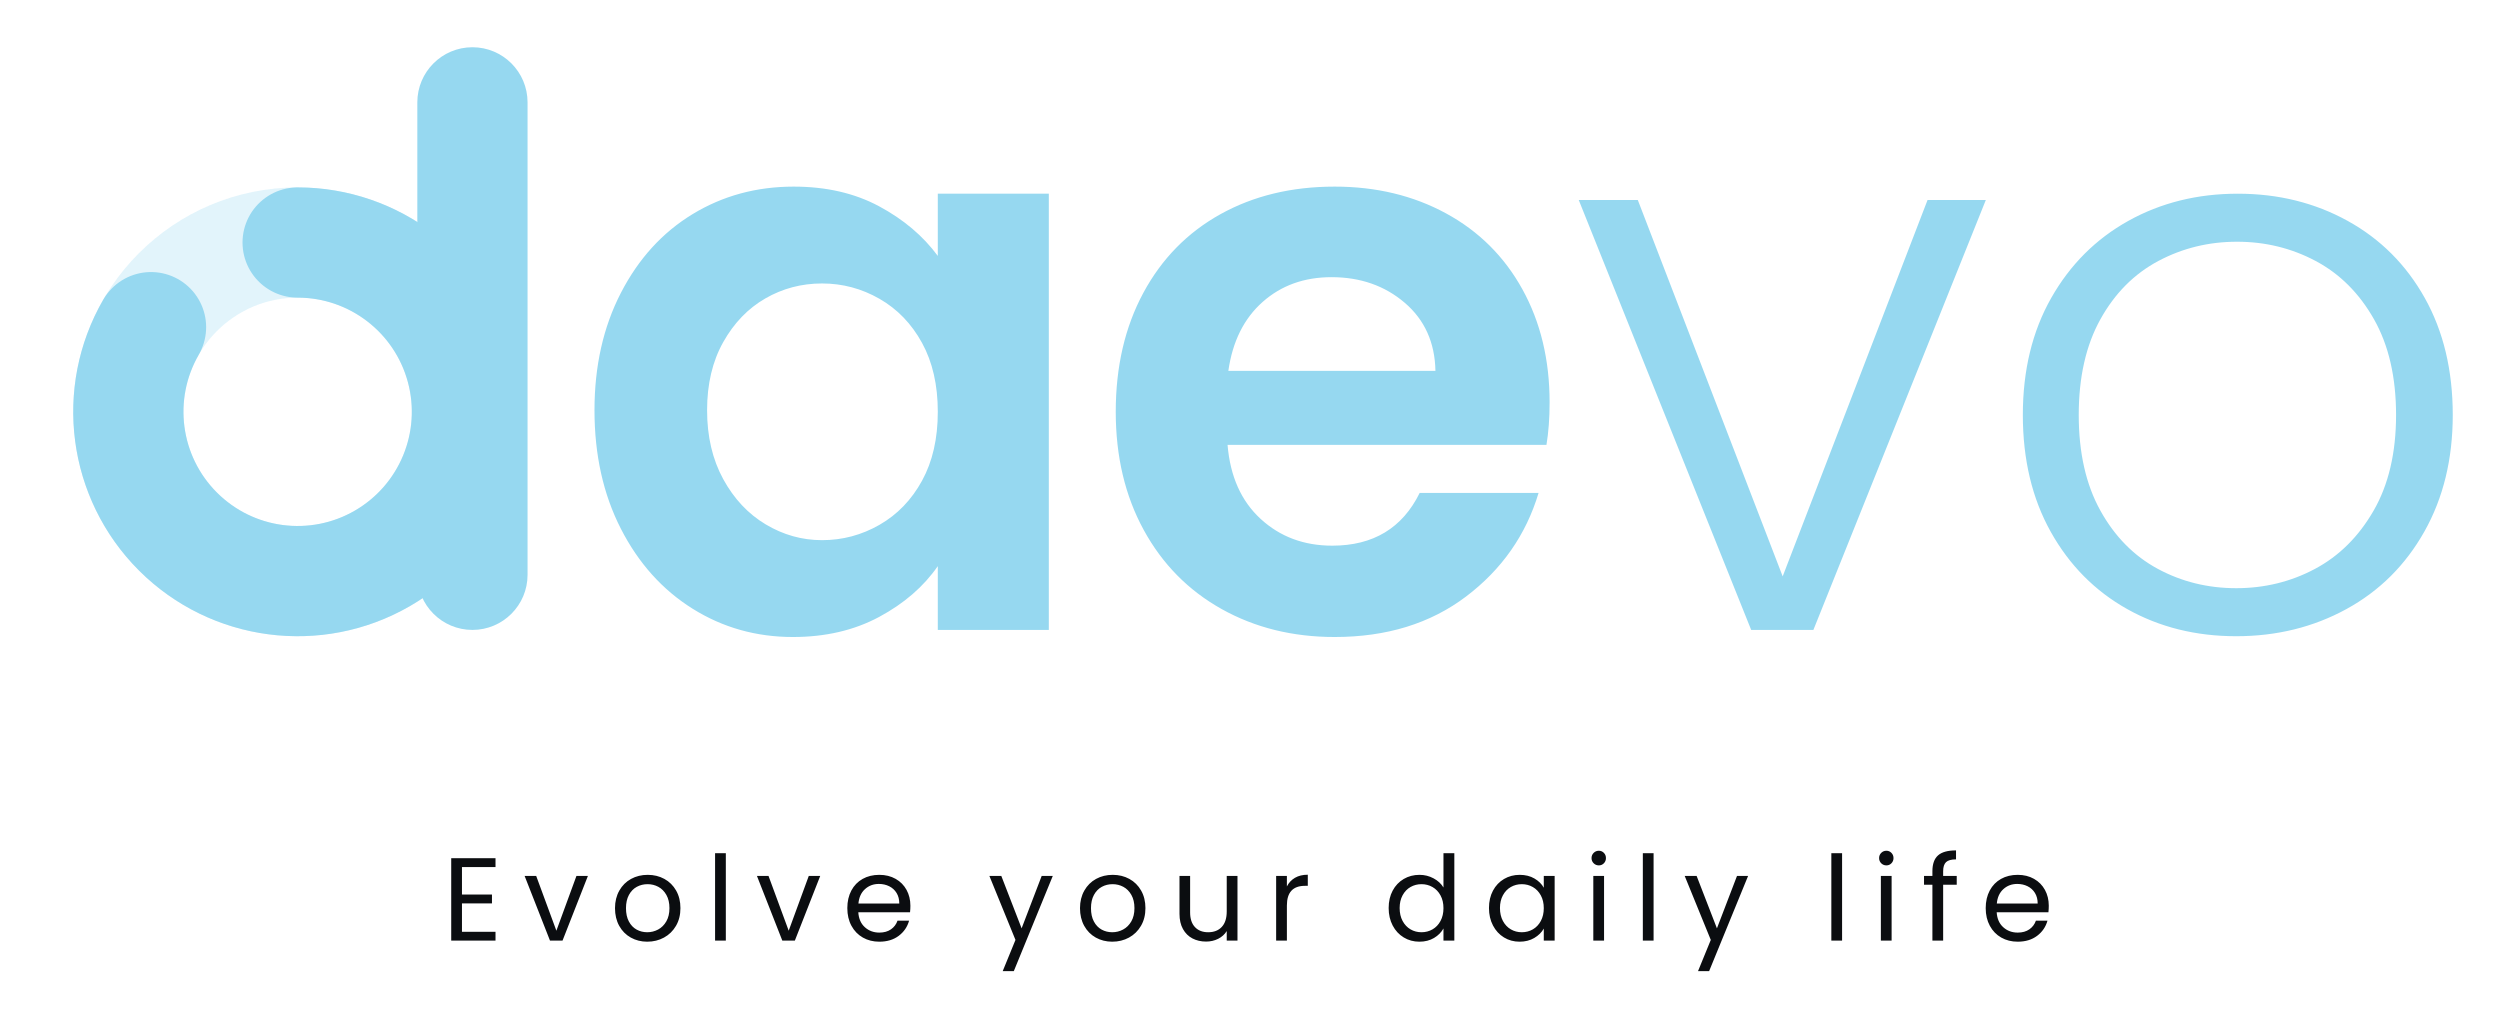
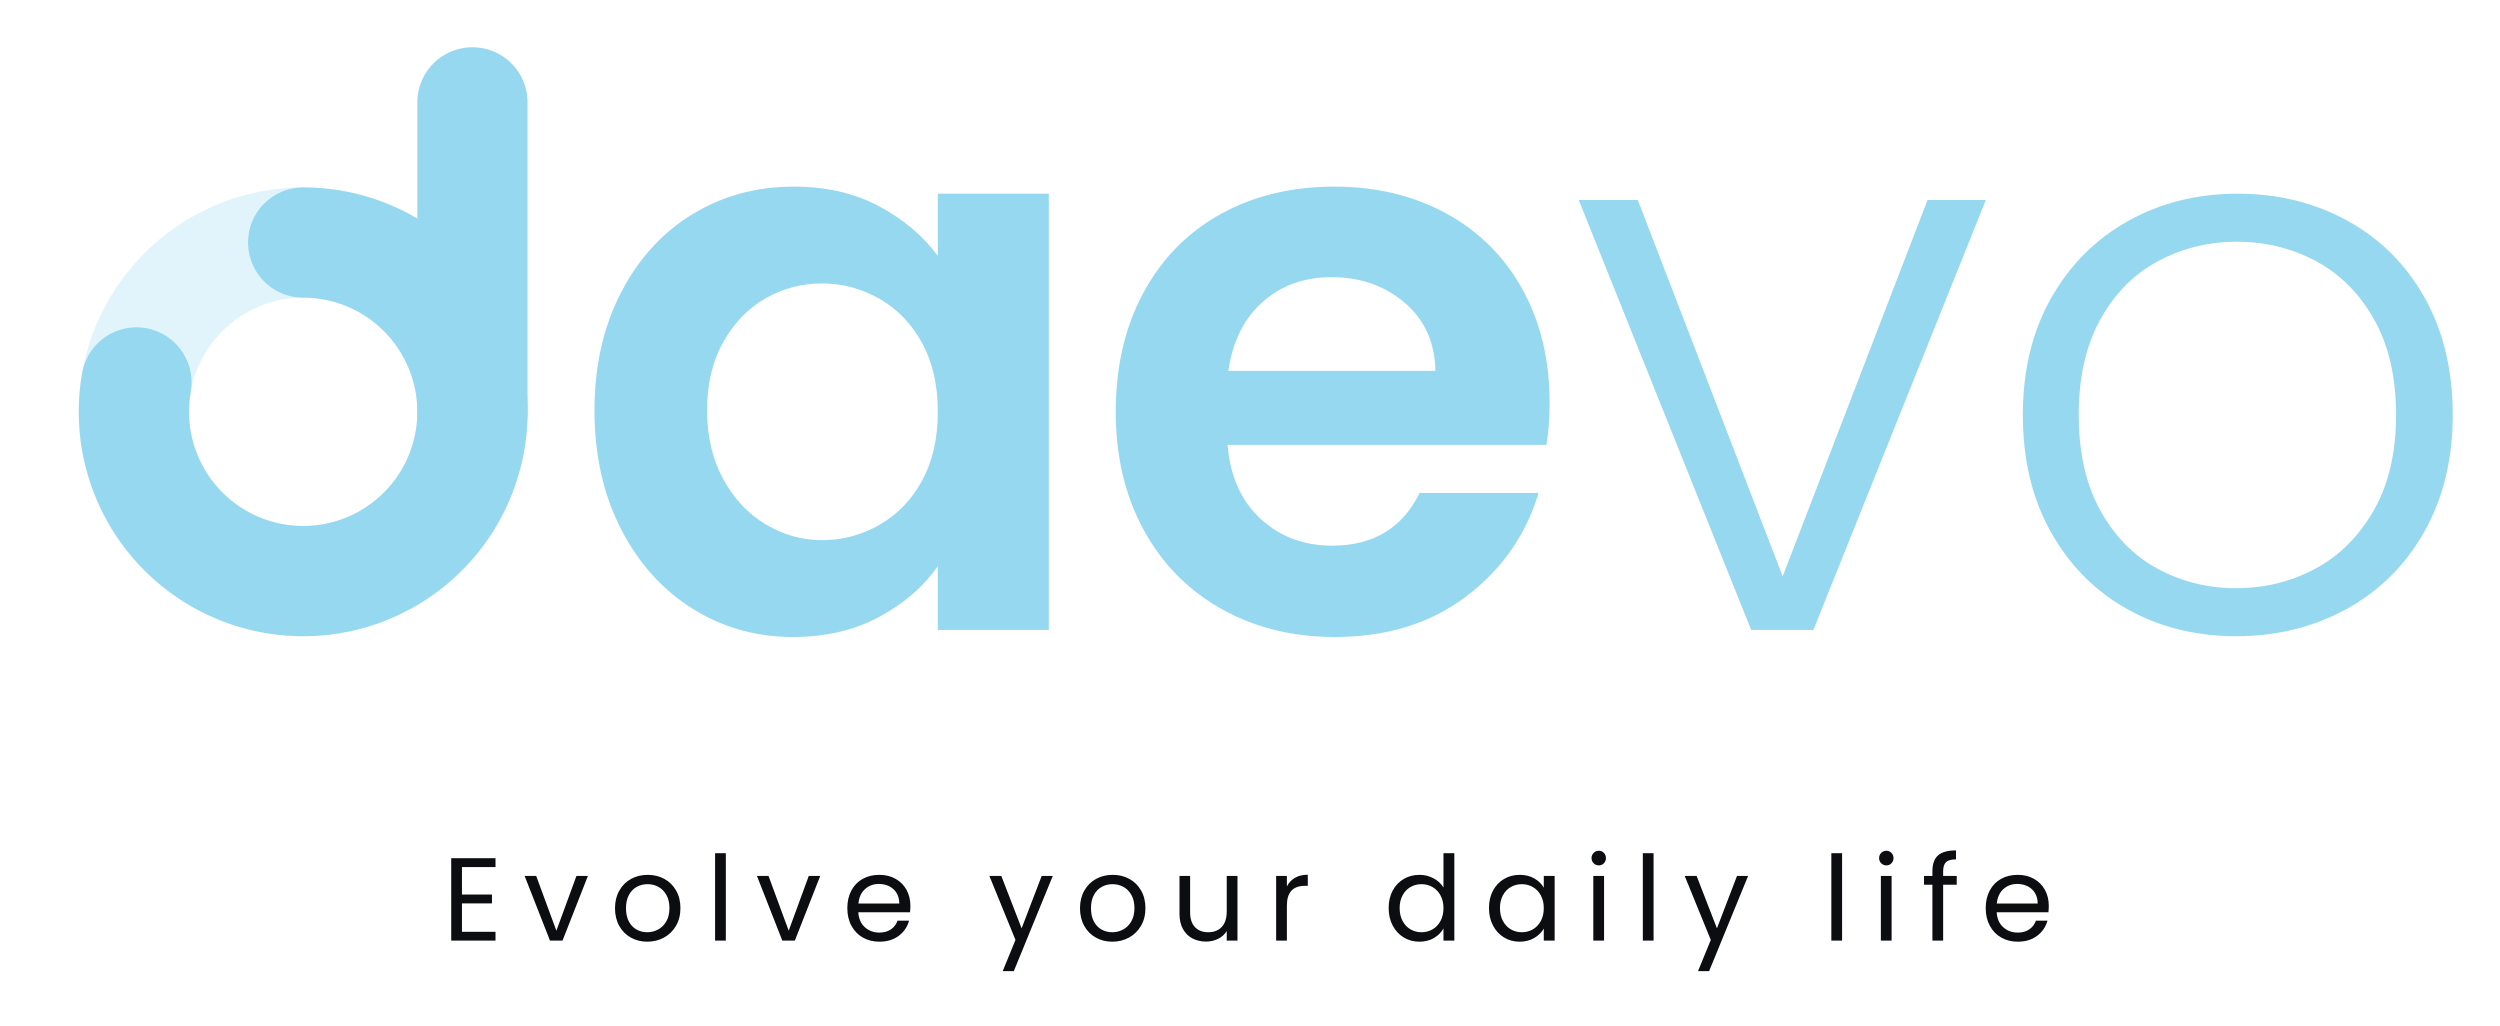
<svg xmlns="http://www.w3.org/2000/svg" viewBox="-6.0 -80.0 317.5 130.2" width="320" role="img" aria-label="daevo, Evolve your daily life">
  <g>
-     <circle cx="31.80" cy="-27.70" r="21.50" fill="none" stroke="#96D8F0" stroke-opacity="0.28" stroke-width="14.00" />
-     <path d="M 31.80 -49.20 A 21.50 21.50 0 1 1 13.18 -38.45" fill="none" stroke="#96D8F0" stroke-width="14.00" stroke-linecap="round" />
-     <rect x="47.00" y="-74.00" width="14.00" height="74.00" rx="7.00" fill="#96D8F0" />
+     <circle cx="32.50" cy="-27.70" r="21.50" fill="none" stroke="#96D8F0" stroke-opacity="0.28" stroke-width="14.00" />
+     <path d="M 32.50 -49.20 A 21.50 21.50 0 1 1 11.33 -31.43" fill="none" stroke="#96D8F0" stroke-width="14.00" stroke-linecap="round" />
+     <path d="M 54.00 -67.00 L 54.00 -27.70" fill="none" stroke="#96D8F0" stroke-width="14.00" stroke-linecap="round" />
  </g>
  <g transform="translate(66.20 0)">
    <path fill="#96D8F0" d="M28.6 -56.3Q34.8 -56.3 39.45 -53.8Q44.1 -51.3 46.9 -47.5V-55.4H61.0V0.0H46.9V-8.1Q44.2 -4.2 39.45 -1.65Q34.7 0.9 28.5 0.9Q21.5 0.9 15.75 -2.7Q10.0 -6.3 6.65 -12.85Q3.3 -19.4 3.3 -27.9Q3.3 -36.3 6.65 -42.8Q10.0 -49.3 15.75 -52.8Q21.5 -56.3 28.6 -56.3ZM32.2 -44.0Q28.3 -44.0 25.0 -42.1Q21.7 -40.2 19.65 -36.55Q17.6 -32.9 17.6 -27.9Q17.6 -22.9 19.65 -19.15Q21.7 -15.4 25.05 -13.4Q28.4 -11.4 32.2 -11.4Q36.1 -11.4 39.5 -13.35Q42.9 -15.3 44.9 -18.95Q46.9 -22.6 46.9 -27.7Q46.9 -32.8 44.9 -36.45Q42.9 -40.1 39.5 -42.05Q36.1 -44.0 32.2 -44.0Z M124.2 -23.5H83.7Q84.2 -17.5 87.9 -14.1Q91.6 -10.7 97.0 -10.7Q104.8 -10.7 108.1 -17.4H123.2Q120.8 -9.4 114.0 -4.25Q107.2 0.9 97.3 0.9Q89.3 0.9 82.95 -2.65Q76.6 -6.2 73.05 -12.7Q69.5 -19.2 69.5 -27.7Q69.5 -36.3 73.0 -42.8Q76.5 -49.3 82.8 -52.8Q89.1 -56.3 97.3 -56.3Q105.2 -56.3 111.45 -52.9Q117.7 -49.5 121.15 -43.25Q124.6 -37.0 124.6 -28.9Q124.6 -25.9 124.2 -23.5ZM110.1 -32.9Q110.0 -38.3 106.2 -41.55Q102.4 -44.8 96.9 -44.8Q91.7 -44.8 88.15 -41.65Q84.6 -38.5 83.8 -32.9Z M154.2 -6.8 172.6 -54.6H180.0L158.1 0.0H150.2L128.3 -54.6H135.8Z M184.7 -27.3Q184.7 -35.8 188.3 -42.15Q191.9 -48.5 198.1 -51.95Q204.3 -55.4 212.0 -55.4Q219.7 -55.4 225.95 -51.95Q232.2 -48.5 235.75 -42.15Q239.3 -35.8 239.3 -27.3Q239.3 -18.9 235.7 -12.5Q232.1 -6.1 225.8 -2.65Q219.5 0.8 211.8 0.8Q204.1 0.8 197.95 -2.65Q191.8 -6.1 188.25 -12.45Q184.7 -18.8 184.7 -27.3ZM232.1 -27.3Q232.1 -34.5 229.3 -39.45Q226.5 -44.4 221.9 -46.85Q217.3 -49.3 211.9 -49.3Q206.5 -49.3 201.9 -46.85Q197.3 -44.4 194.55 -39.45Q191.8 -34.5 191.8 -27.3Q191.8 -20.1 194.55 -15.15Q197.3 -10.2 201.85 -7.75Q206.4 -5.3 211.8 -5.3Q217.2 -5.3 221.8 -7.75Q226.4 -10.2 229.25 -15.15Q232.1 -20.1 232.1 -27.3Z" />
  </g>
  <g transform="translate(50.15 39.46)">
    <path fill="#0B0D10" d="M2.52 -9.345V-5.85H6.33V-4.725H2.52V-1.125H6.78V0.0H1.155V-10.47H6.78V-9.345Z M14.51 -1.26 17.06 -8.22H18.515L15.29 0.0H13.7L10.475 -8.22H11.945Z M21.955 -4.125Q21.955 -5.385 22.502 -6.352Q23.05 -7.32 23.995 -7.838Q24.94 -8.355 26.11 -8.355Q27.28 -8.355 28.225 -7.838Q29.17 -7.32 29.718 -6.36Q30.265 -5.4 30.265 -4.125Q30.265 -2.85 29.703 -1.883Q29.14 -0.915 28.18 -0.39Q27.22 0.135 26.05 0.135Q24.895 0.135 23.957 -0.39Q23.02 -0.915 22.487 -1.883Q21.955 -2.85 21.955 -4.125ZM28.87 -4.125Q28.87 -5.115 28.48 -5.805Q28.09 -6.495 27.46 -6.832Q26.83 -7.17 26.095 -7.17Q25.345 -7.17 24.722 -6.832Q24.1 -6.495 23.725 -5.805Q23.35 -5.115 23.35 -4.125Q23.35 -3.12 23.717 -2.43Q24.085 -1.74 24.7 -1.402Q25.315 -1.065 26.05 -1.065Q26.785 -1.065 27.43 -1.41Q28.075 -1.755 28.472 -2.445Q28.87 -3.135 28.87 -4.125Z M36.03 -11.1V0.0H34.665V-11.1Z M44.015 -1.26 46.565 -8.22H48.02L44.795 0.0H43.205L39.98 -8.22H41.45Z M59.425 -3.6H52.855Q52.93 -2.385 53.688 -1.702Q54.445 -1.02 55.525 -1.02Q56.41 -1.02 57.002 -1.433Q57.595 -1.845 57.835 -2.535H59.305Q58.975 -1.35 57.985 -0.607Q56.995 0.135 55.525 0.135Q54.355 0.135 53.432 -0.39Q52.51 -0.915 51.985 -1.883Q51.46 -2.85 51.46 -4.125Q51.46 -5.4 51.97 -6.36Q52.48 -7.32 53.402 -7.838Q54.325 -8.355 55.525 -8.355Q56.695 -8.355 57.595 -7.845Q58.495 -7.335 58.983 -6.442Q59.47 -5.55 59.47 -4.425Q59.47 -4.035 59.425 -3.6ZM55.465 -7.2Q54.43 -7.2 53.703 -6.54Q52.975 -5.88 52.87 -4.71H58.06Q58.06 -5.49 57.715 -6.053Q57.37 -6.615 56.777 -6.907Q56.185 -7.2 55.465 -7.2Z M77.555 -8.22 72.605 3.87H71.195L72.815 -0.09L69.5 -8.22H71.015L73.595 -1.56L76.145 -8.22Z M81.01 -4.125Q81.01 -5.385 81.557 -6.352Q82.105 -7.32 83.05 -7.838Q83.995 -8.355 85.165 -8.355Q86.335 -8.355 87.28 -7.838Q88.225 -7.32 88.772 -6.36Q89.32 -5.4 89.32 -4.125Q89.32 -2.85 88.757 -1.883Q88.195 -0.915 87.235 -0.39Q86.275 0.135 85.105 0.135Q83.95 0.135 83.012 -0.39Q82.075 -0.915 81.542 -1.883Q81.01 -2.85 81.01 -4.125ZM87.925 -4.125Q87.925 -5.115 87.535 -5.805Q87.145 -6.495 86.515 -6.832Q85.885 -7.17 85.15 -7.17Q84.4 -7.17 83.778 -6.832Q83.155 -6.495 82.78 -5.805Q82.405 -5.115 82.405 -4.125Q82.405 -3.12 82.773 -2.43Q83.14 -1.74 83.755 -1.402Q84.37 -1.065 85.105 -1.065Q85.84 -1.065 86.485 -1.41Q87.13 -1.755 87.528 -2.445Q87.925 -3.135 87.925 -4.125Z M101.01 -8.22V0.0H99.645V-1.215Q99.255 -0.585 98.558 -0.232Q97.86 0.12 97.02 0.12Q96.06 0.12 95.295 -0.277Q94.53 -0.675 94.088 -1.47Q93.645 -2.265 93.645 -3.405V-8.22H94.995V-3.585Q94.995 -2.37 95.61 -1.718Q96.225 -1.065 97.29 -1.065Q98.385 -1.065 99.015 -1.74Q99.645 -2.415 99.645 -3.705V-8.22Z M109.94 -8.37V-6.96H109.58Q107.285 -6.96 107.285 -4.47V0.0H105.92V-8.22H107.285V-6.885Q107.645 -7.59 108.312 -7.98Q108.98 -8.37 109.94 -8.37Z M124.125 -8.355Q125.085 -8.355 125.91 -7.912Q126.735 -7.47 127.17 -6.75V-11.1H128.55V0.0H127.17V-1.545Q126.765 -0.81 125.97 -0.337Q125.175 0.135 124.11 0.135Q123.015 0.135 122.123 -0.405Q121.23 -0.945 120.72 -1.92Q120.21 -2.895 120.21 -4.14Q120.21 -5.4 120.72 -6.352Q121.23 -7.305 122.123 -7.83Q123.015 -8.355 124.125 -8.355ZM124.38 -7.17Q123.615 -7.17 122.985 -6.81Q122.355 -6.45 121.98 -5.76Q121.605 -5.07 121.605 -4.14Q121.605 -3.195 121.98 -2.497Q122.355 -1.8 122.985 -1.432Q123.615 -1.065 124.38 -1.065Q125.145 -1.065 125.783 -1.432Q126.42 -1.8 126.795 -2.497Q127.17 -3.195 127.17 -4.125Q127.17 -5.055 126.795 -5.745Q126.42 -6.435 125.783 -6.803Q125.145 -7.17 124.38 -7.17Z M136.85 -8.355Q137.93 -8.355 138.725 -7.89Q139.52 -7.425 139.91 -6.72V-8.22H141.29V0.0H139.91V-1.53Q139.505 -0.81 138.702 -0.337Q137.9 0.135 136.835 0.135Q135.74 0.135 134.855 -0.405Q133.97 -0.945 133.46 -1.92Q132.95 -2.895 132.95 -4.14Q132.95 -5.4 133.46 -6.352Q133.97 -7.305 134.863 -7.83Q135.755 -8.355 136.85 -8.355ZM137.12 -7.17Q136.355 -7.17 135.725 -6.81Q135.095 -6.45 134.72 -5.76Q134.345 -5.07 134.345 -4.14Q134.345 -3.195 134.72 -2.497Q135.095 -1.8 135.725 -1.432Q136.355 -1.065 137.12 -1.065Q137.885 -1.065 138.523 -1.432Q139.16 -1.8 139.535 -2.497Q139.91 -3.195 139.91 -4.125Q139.91 -5.055 139.535 -5.745Q139.16 -6.435 138.523 -6.803Q137.885 -7.17 137.12 -7.17Z M145.975 -10.485Q145.975 -10.875 146.245 -11.145Q146.515 -11.415 146.905 -11.415Q147.28 -11.415 147.543 -11.145Q147.805 -10.875 147.805 -10.485Q147.805 -10.095 147.543 -9.825Q147.28 -9.555 146.905 -9.555Q146.515 -9.555 146.245 -9.825Q145.975 -10.095 145.975 -10.485ZM147.565 -8.22V0.0H146.2V-8.22Z M153.855 -11.1V0.0H152.49V-11.1Z M165.86 -8.22 160.91 3.87H159.5L161.12 -0.09L157.805 -8.22H159.32L161.9 -1.56L164.45 -8.22Z M177.795 -11.1V0.0H176.43V-11.1Z M182.495 -10.485Q182.495 -10.875 182.765 -11.145Q183.035 -11.415 183.425 -11.415Q183.8 -11.415 184.062 -11.145Q184.325 -10.875 184.325 -10.485Q184.325 -10.095 184.062 -9.825Q183.8 -9.555 183.425 -9.555Q183.035 -9.555 182.765 -9.825Q182.495 -10.095 182.495 -10.485ZM184.085 -8.22V0.0H182.72V-8.22Z M192.355 -7.095H190.63V0.0H189.265V-7.095H188.2V-8.22H189.265V-8.805Q189.265 -10.185 189.977 -10.822Q190.69 -11.46 192.265 -11.46V-10.32Q191.365 -10.32 190.997 -9.968Q190.63 -9.615 190.63 -8.805V-8.22H192.355Z M204 -3.6H197.43Q197.505 -2.385 198.262 -1.702Q199.02 -1.02 200.1 -1.02Q200.985 -1.02 201.577 -1.433Q202.17 -1.845 202.41 -2.535H203.88Q203.55 -1.35 202.56 -0.607Q201.57 0.135 200.1 0.135Q198.93 0.135 198.007 -0.39Q197.085 -0.915 196.56 -1.883Q196.035 -2.85 196.035 -4.125Q196.035 -5.4 196.545 -6.36Q197.055 -7.32 197.977 -7.838Q198.9 -8.355 200.1 -8.355Q201.27 -8.355 202.17 -7.845Q203.07 -7.335 203.557 -6.442Q204.045 -5.55 204.045 -4.425Q204.045 -4.035 204 -3.6ZM200.04 -7.2Q199.005 -7.2 198.277 -6.54Q197.55 -5.88 197.445 -4.71H202.635Q202.635 -5.49 202.29 -6.053Q201.945 -6.615 201.352 -6.907Q200.76 -7.2 200.04 -7.2Z" />
  </g>
</svg>
